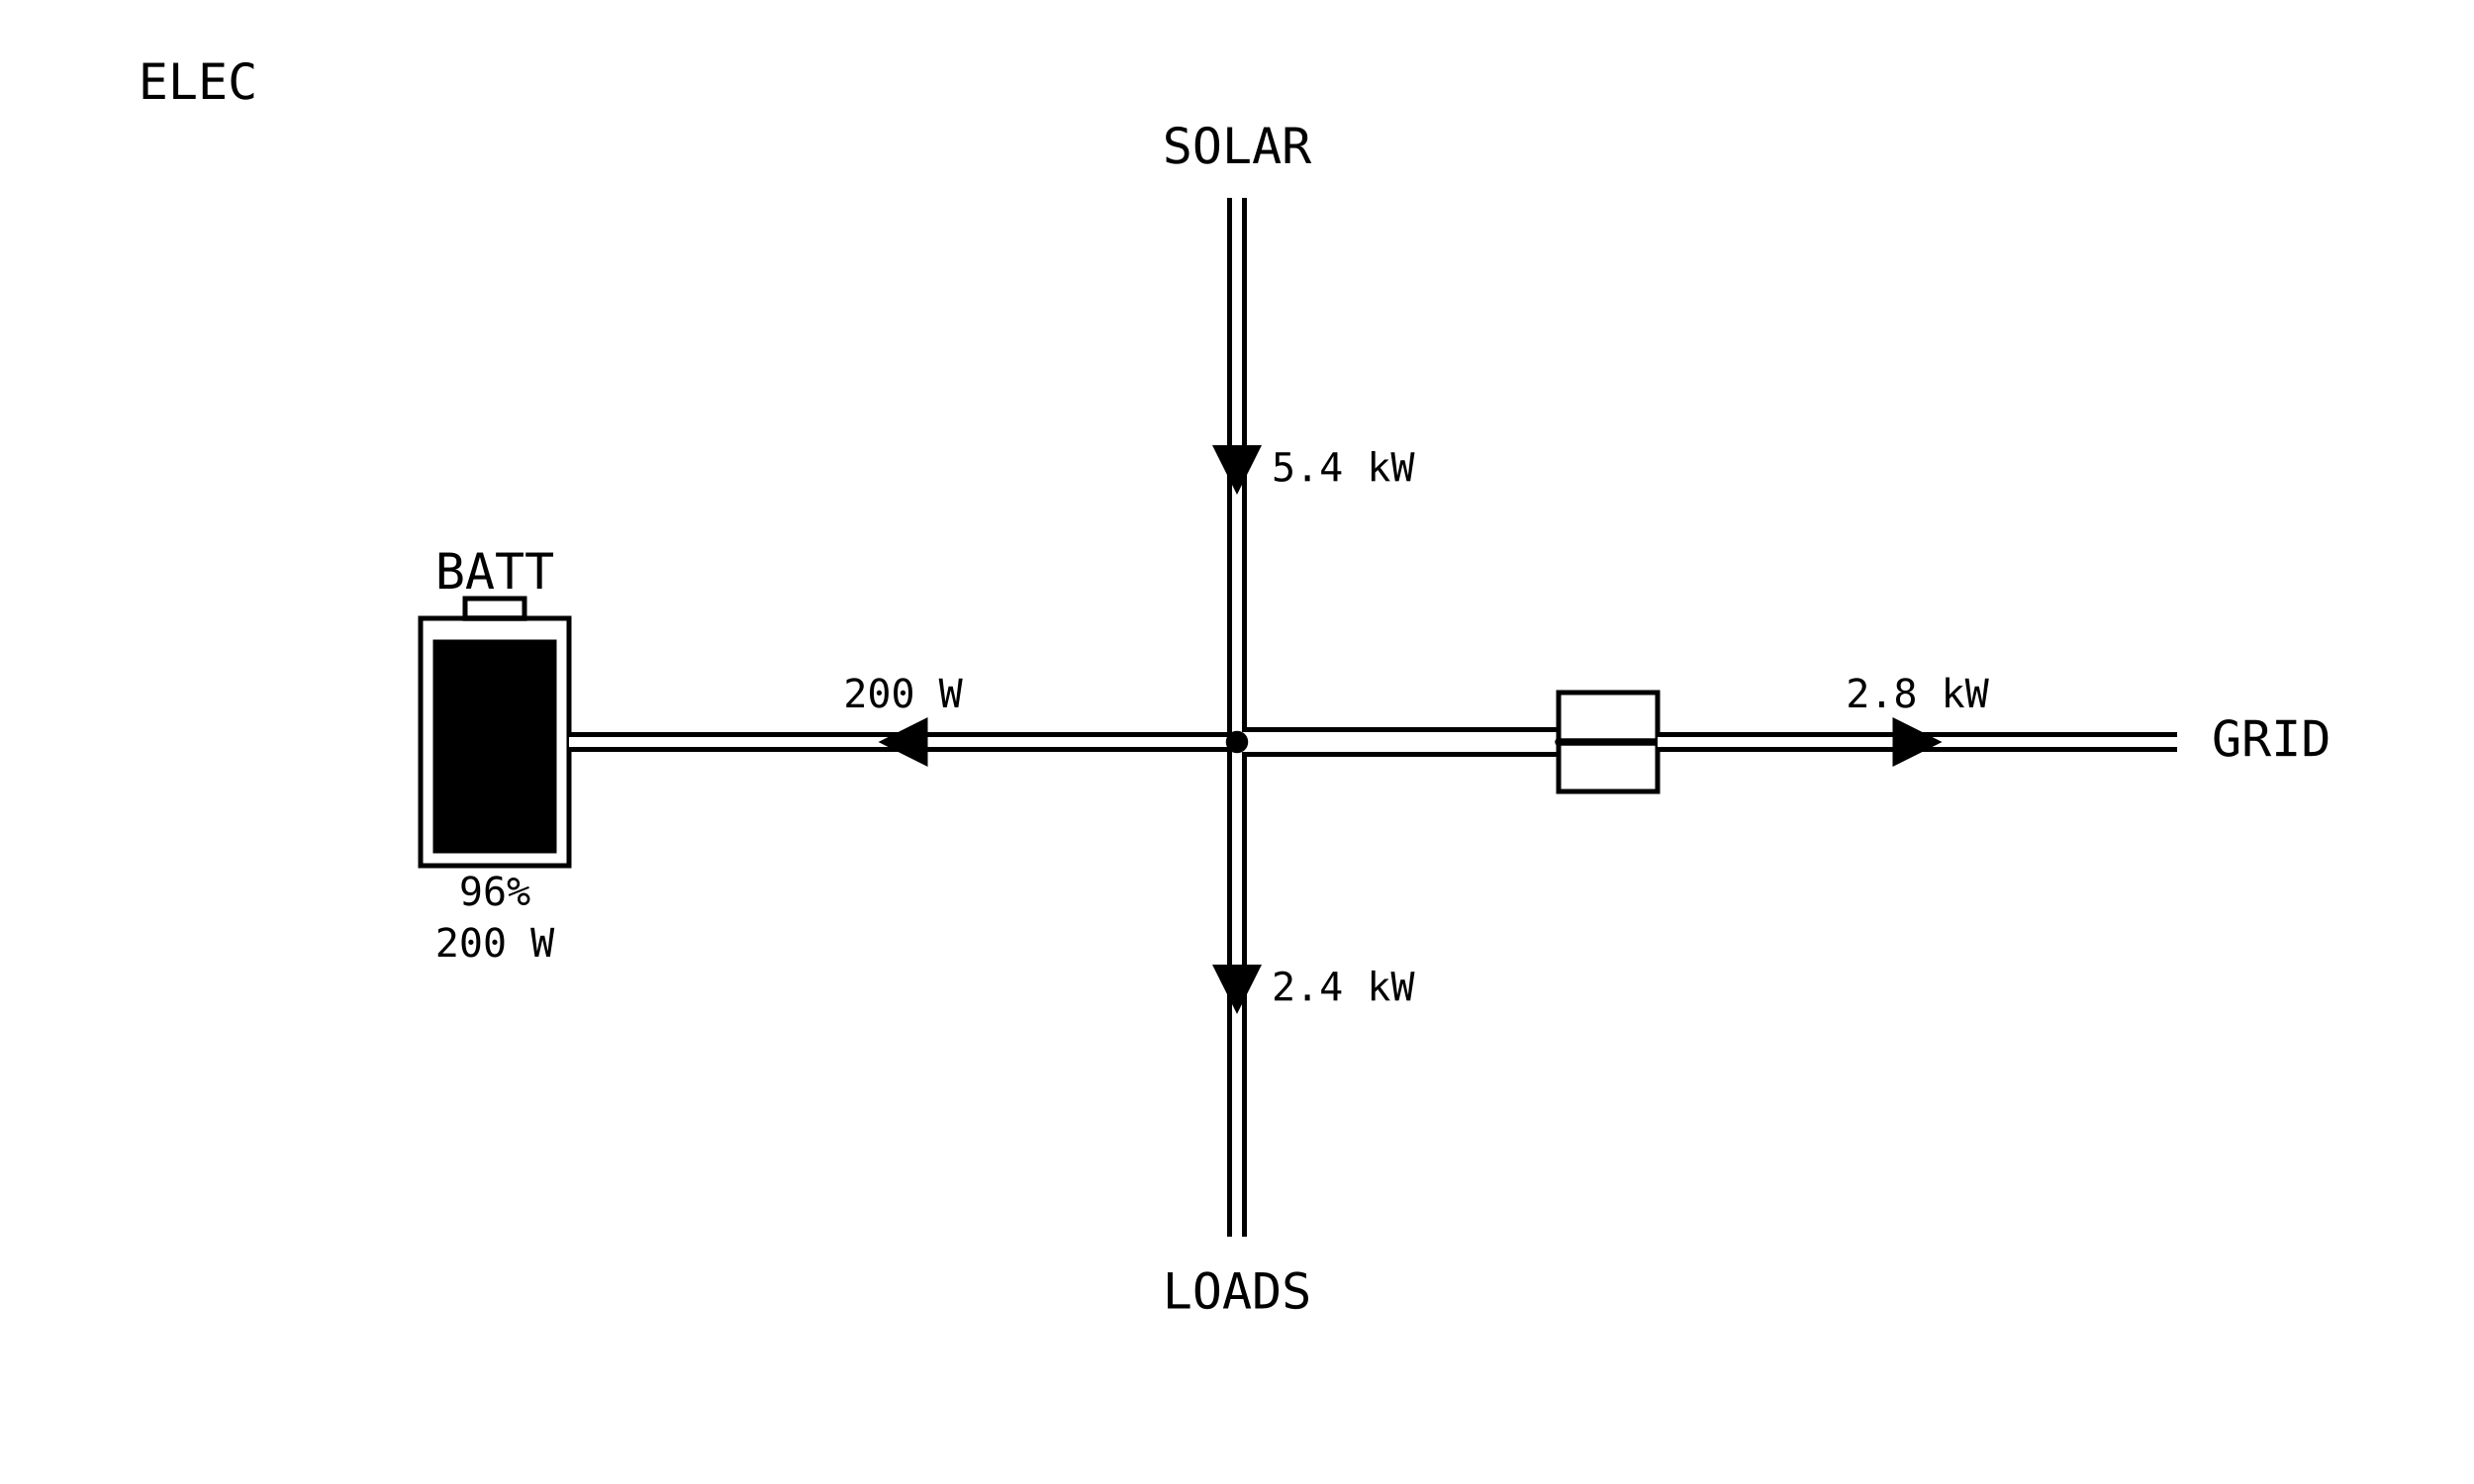
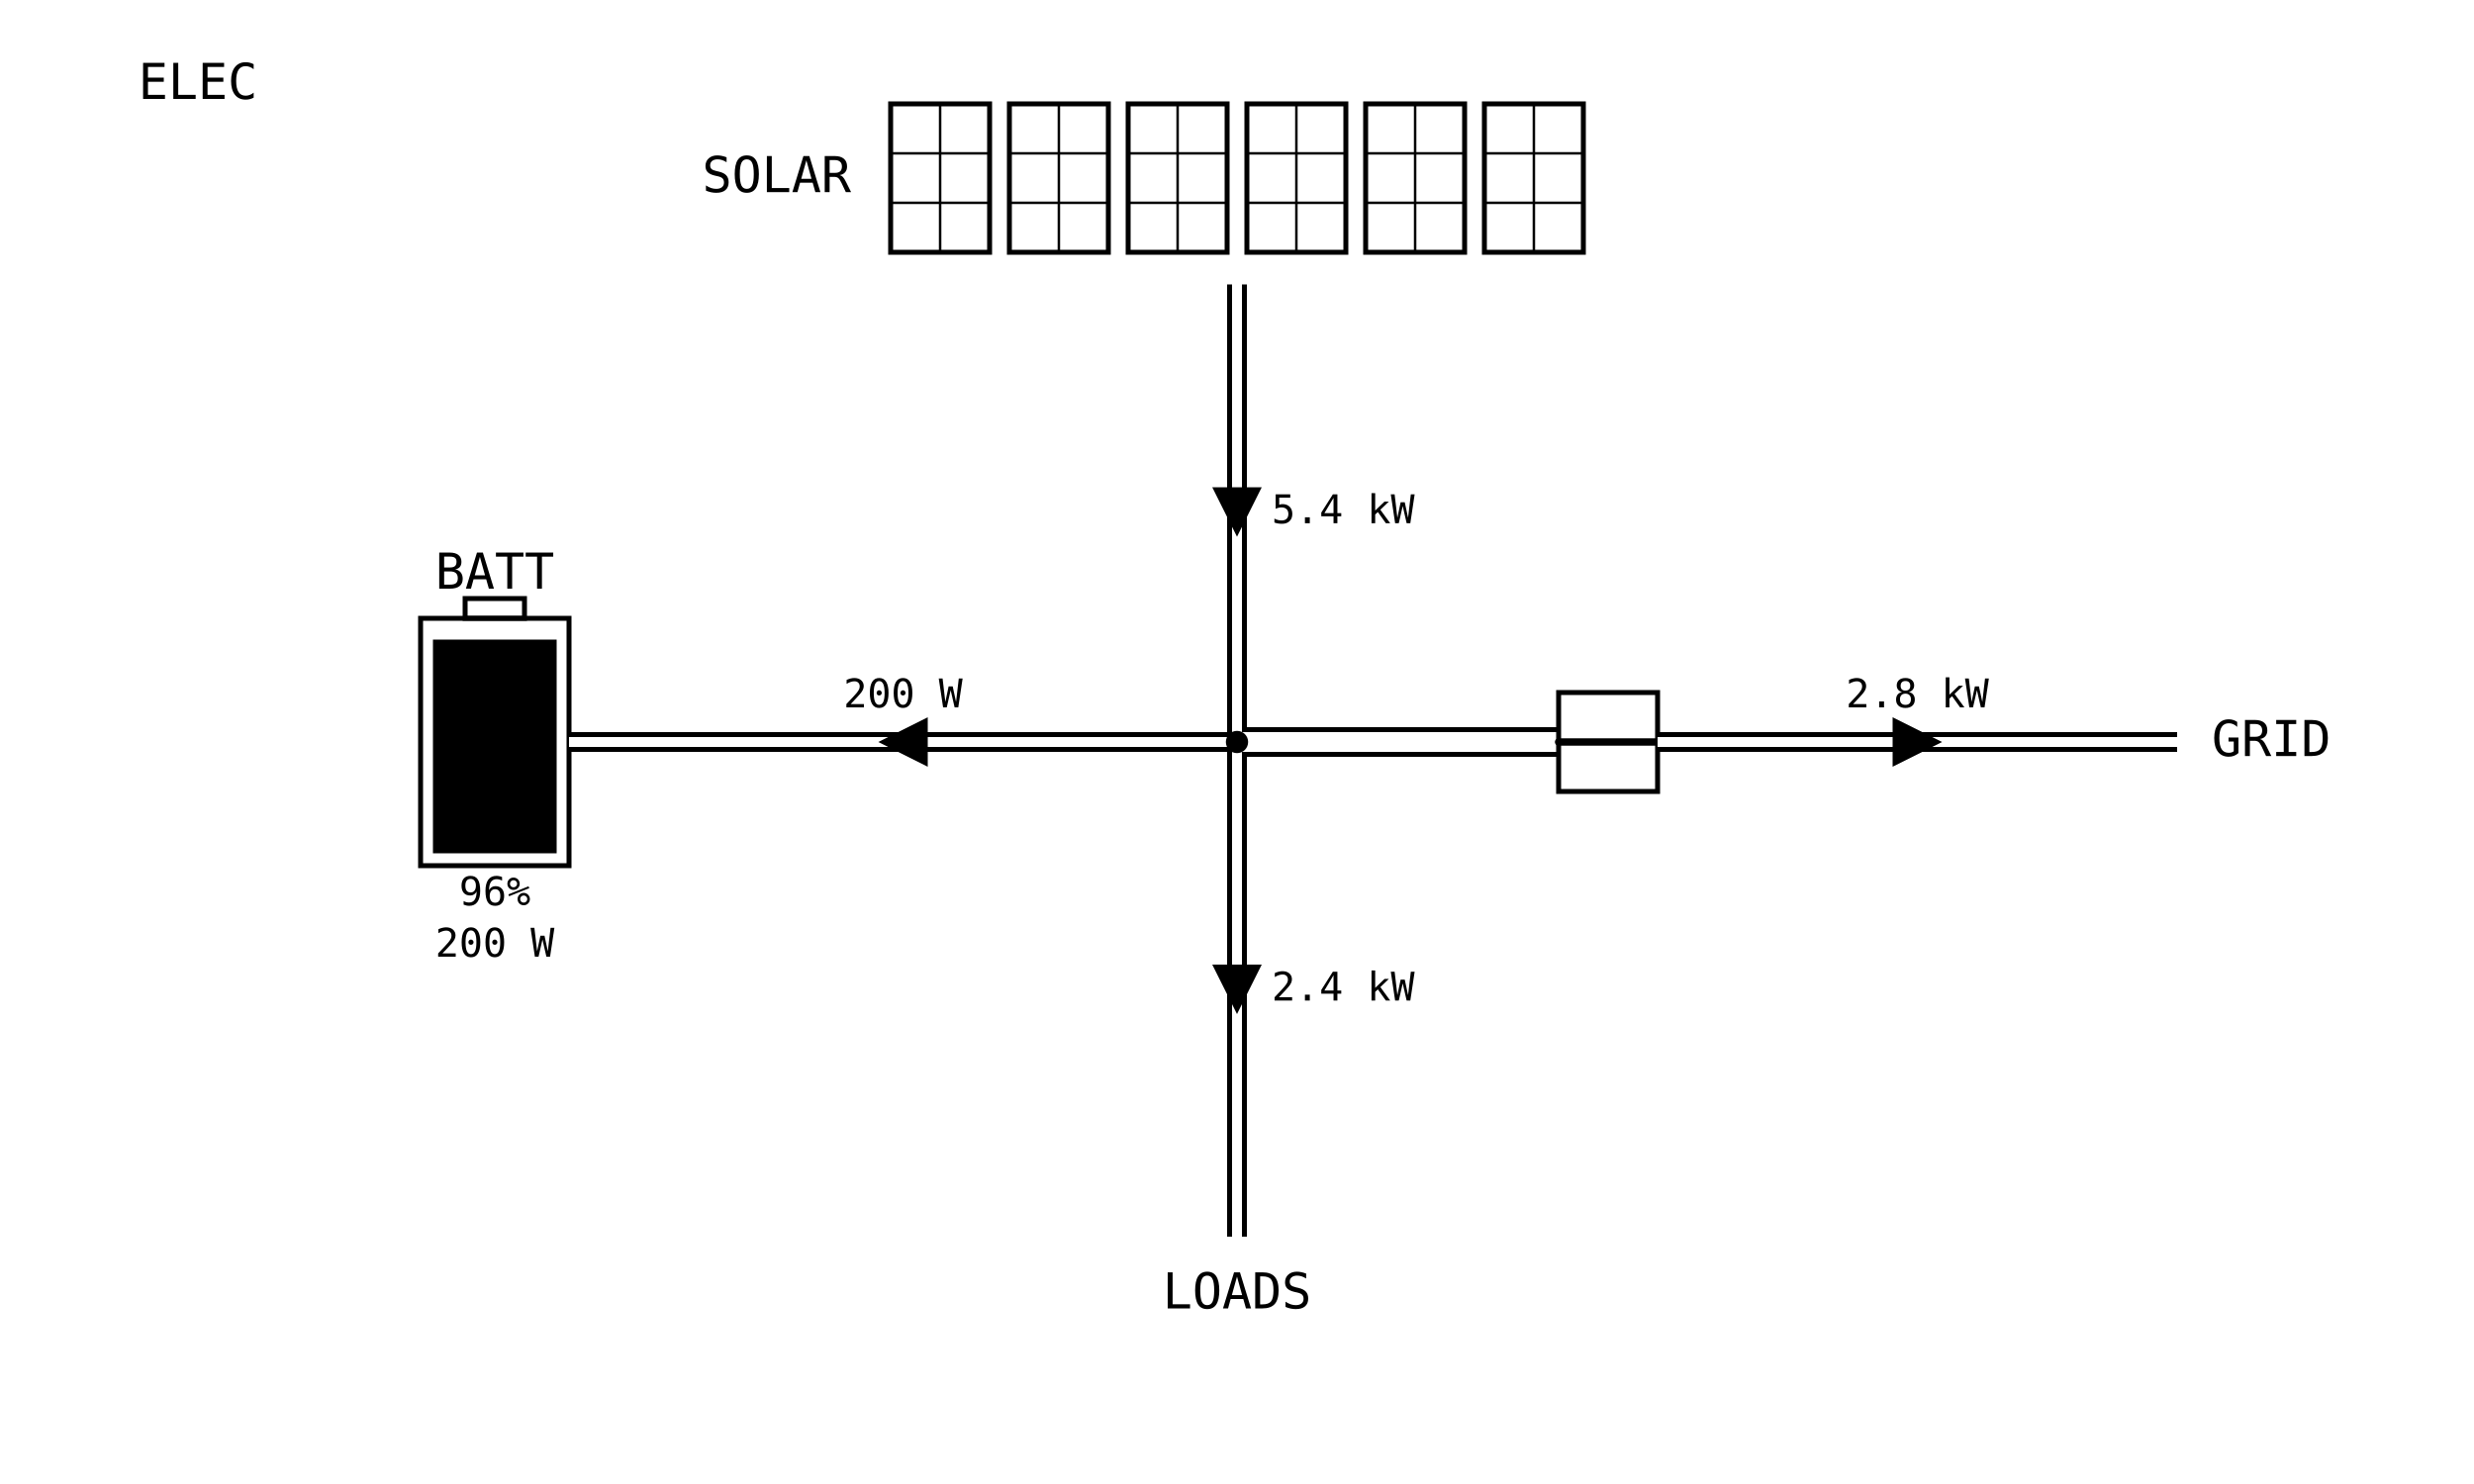
<svg xmlns="http://www.w3.org/2000/svg" viewBox="0 0 1000 600" width="1280" height="768" data-page="electrical" data-theme="eink_mono">
  <rect x="0" y="0" width="1000" height="600" fill="#ffffff" />
  <g id="casings">
    <g data-for="solar">
-       <polyline points="500,80 500,300" fill="none" stroke="#000000" stroke-width="8" stroke-linejoin="round" />
+       <polyline points="500,114 500,300" fill="none" stroke="#000000" stroke-width="8" stroke-linejoin="round" />
    </g>
    <g data-for="battery_feed">
      <polyline points="500,300 230,300" fill="none" stroke="#000000" stroke-width="8" stroke-linejoin="round" />
    </g>
    <g data-for="bus_tie">
      <polyline points="500,300 630,300" fill="none" stroke="#000000" stroke-width="12" stroke-linejoin="round" />
    </g>
    <g data-for="grid">
      <polyline points="880,300 670,300" fill="none" stroke="#000000" stroke-width="8" stroke-linejoin="round" />
    </g>
    <g data-for="loads">
      <polyline points="500,300 500,500" fill="none" stroke="#000000" stroke-width="8" stroke-linejoin="round" />
    </g>
  </g>
  <g id="title">
    <text x="80" y="40" text-anchor="middle" font-family="DejaVu Sans Mono, monospace" font-size="20" fill="#000000">ELEC</text>
  </g>
+   <g id="array">
+     <rect x="348" y="30" width="304" height="84" fill="none" stroke="#ffffff" stroke-width="2" />
+     <g id="array.p1">
+       <rect x="360" y="42" width="40" height="60" fill="none" stroke="#000000" stroke-width="2" />
+       <line x1="360" y1="62" x2="400" y2="62" stroke="#000000" stroke-width="1" />
+       <line x1="360" y1="82" x2="400" y2="82" stroke="#000000" stroke-width="1" />
+       <line x1="380" y1="42" x2="380" y2="102" stroke="#000000" stroke-width="1" />
+     </g>
+     <g id="array.p2">
+       <rect x="408" y="42" width="40" height="60" fill="none" stroke="#000000" stroke-width="2" />
+       <line x1="408" y1="62" x2="448" y2="62" stroke="#000000" stroke-width="1" />
+       <line x1="408" y1="82" x2="448" y2="82" stroke="#000000" stroke-width="1" />
+       <line x1="428" y1="42" x2="428" y2="102" stroke="#000000" stroke-width="1" />
+     </g>
+     <g id="array.p3">
+       <rect x="456" y="42" width="40" height="60" fill="none" stroke="#000000" stroke-width="2" />
+       <line x1="456" y1="62" x2="496" y2="62" stroke="#000000" stroke-width="1" />
+       <line x1="456" y1="82" x2="496" y2="82" stroke="#000000" stroke-width="1" />
+       <line x1="476" y1="42" x2="476" y2="102" stroke="#000000" stroke-width="1" />
+     </g>
+     <g id="array.p4">
+       <rect x="504" y="42" width="40" height="60" fill="none" stroke="#000000" stroke-width="2" />
+       <line x1="504" y1="62" x2="544" y2="62" stroke="#000000" stroke-width="1" />
+       <line x1="504" y1="82" x2="544" y2="82" stroke="#000000" stroke-width="1" />
+       <line x1="524" y1="42" x2="524" y2="102" stroke="#000000" stroke-width="1" />
+     </g>
+     <g id="array.p5">
+       <rect x="552" y="42" width="40" height="60" fill="none" stroke="#000000" stroke-width="2" />
+       <line x1="552" y1="62" x2="592" y2="62" stroke="#000000" stroke-width="1" />
+       <line x1="552" y1="82" x2="592" y2="82" stroke="#000000" stroke-width="1" />
+       <line x1="572" y1="42" x2="572" y2="102" stroke="#000000" stroke-width="1" />
+     </g>
+     <g id="array.p6">
+       <rect x="600" y="42" width="40" height="60" fill="none" stroke="#000000" stroke-width="2" />
+       <line x1="600" y1="62" x2="640" y2="62" stroke="#000000" stroke-width="1" />
+       <line x1="600" y1="82" x2="640" y2="82" stroke="#000000" stroke-width="1" />
+       <line x1="620" y1="42" x2="620" y2="102" stroke="#000000" stroke-width="1" />
+     </g>
+     <text x="344" y="72" text-anchor="end" dominant-baseline="middle" font-family="DejaVu Sans Mono, monospace" font-size="20" fill="#000000">SOLAR</text>
+   </g>
  <g id="solar">
-     <polyline points="500,80 500,300" fill="none" stroke="#ffffff" stroke-width="4" stroke-linejoin="round" />
-     <polygon points="500,200 490,180 510,180" fill="#000000" />
-     <text x="500" y="66" text-anchor="middle" font-family="DejaVu Sans Mono, monospace" font-size="20" fill="#000000">SOLAR</text>
-     <text x="514" y="190" text-anchor="start" dominant-baseline="middle" font-family="DejaVu Sans Mono, monospace" font-size="16" fill="#000000">5.4 kW</text>
+     <polyline points="500,114 500,300" fill="none" stroke="#ffffff" stroke-width="4" stroke-linejoin="round" />
+     <polygon points="500,217 490,197 510,197" fill="#000000" />
+     <text x="514" y="207" text-anchor="start" dominant-baseline="middle" font-family="DejaVu Sans Mono, monospace" font-size="16" fill="#000000">5.4 kW</text>
  </g>
  <g id="battery">
    <rect x="170" y="250" width="60" height="100" fill="none" stroke="#000000" stroke-width="2" />
    <rect x="188" y="242" width="24" height="8" fill="none" stroke="#000000" stroke-width="2" />
    <rect x="175" y="258.6" width="50" height="86.4" fill="#000000" />
    <text x="200" y="238" text-anchor="middle" font-family="DejaVu Sans Mono, monospace" font-size="20" fill="#000000">BATT</text>
    <text x="200" y="366" text-anchor="middle" font-family="DejaVu Sans Mono, monospace" font-size="16" fill="#000000">96%</text>
    <text x="200" y="386.8" text-anchor="middle" font-family="DejaVu Sans Mono, monospace" font-size="16" fill="#000000">200 W</text>
  </g>
  <g id="battery_feed">
    <polyline points="500,300 230,300" fill="none" stroke="#ffffff" stroke-width="4" stroke-linejoin="round" />
    <polygon points="355,300 375,290 375,310" fill="#000000" />
    <text x="365" y="286" text-anchor="middle" font-family="DejaVu Sans Mono, monospace" font-size="16" fill="#000000">200 W</text>
  </g>
  <g id="bus_tie">
    <polyline points="500,300 630,300" fill="none" stroke="#ffffff" stroke-width="8" stroke-linejoin="round" />
  </g>
  <g id="main_breaker">
    <g>
      <rect x="630" y="280" width="40" height="40" fill="none" stroke="#000000" stroke-width="2" />
      <line x1="630" y1="300" x2="670" y2="300" stroke="#000000" stroke-width="3" stroke-linecap="round" />
    </g>
  </g>
  <g id="grid">
    <polyline points="880,300 670,300" fill="none" stroke="#ffffff" stroke-width="4" stroke-linejoin="round" />
    <polygon points="785,300 765,310 765,290" fill="#000000" />
    <text x="894" y="300" text-anchor="start" dominant-baseline="middle" font-family="DejaVu Sans Mono, monospace" font-size="20" fill="#000000">GRID</text>
    <text x="775" y="286" text-anchor="middle" font-family="DejaVu Sans Mono, monospace" font-size="16" fill="#000000">2.8 kW</text>
  </g>
  <g id="loads">
    <polyline points="500,300 500,500" fill="none" stroke="#ffffff" stroke-width="4" stroke-linejoin="round" />
    <polygon points="500,410 490,390 510,390" fill="#000000" />
    <text x="500" y="529" text-anchor="middle" font-family="DejaVu Sans Mono, monospace" font-size="20" fill="#000000">LOADS</text>
    <text x="514" y="400" text-anchor="start" dominant-baseline="middle" font-family="DejaVu Sans Mono, monospace" font-size="16" fill="#000000">2.4 kW</text>
  </g>
  <g id="bus">
    <circle cx="500" cy="300" r="4.5" fill="#000000" />
  </g>
</svg>
